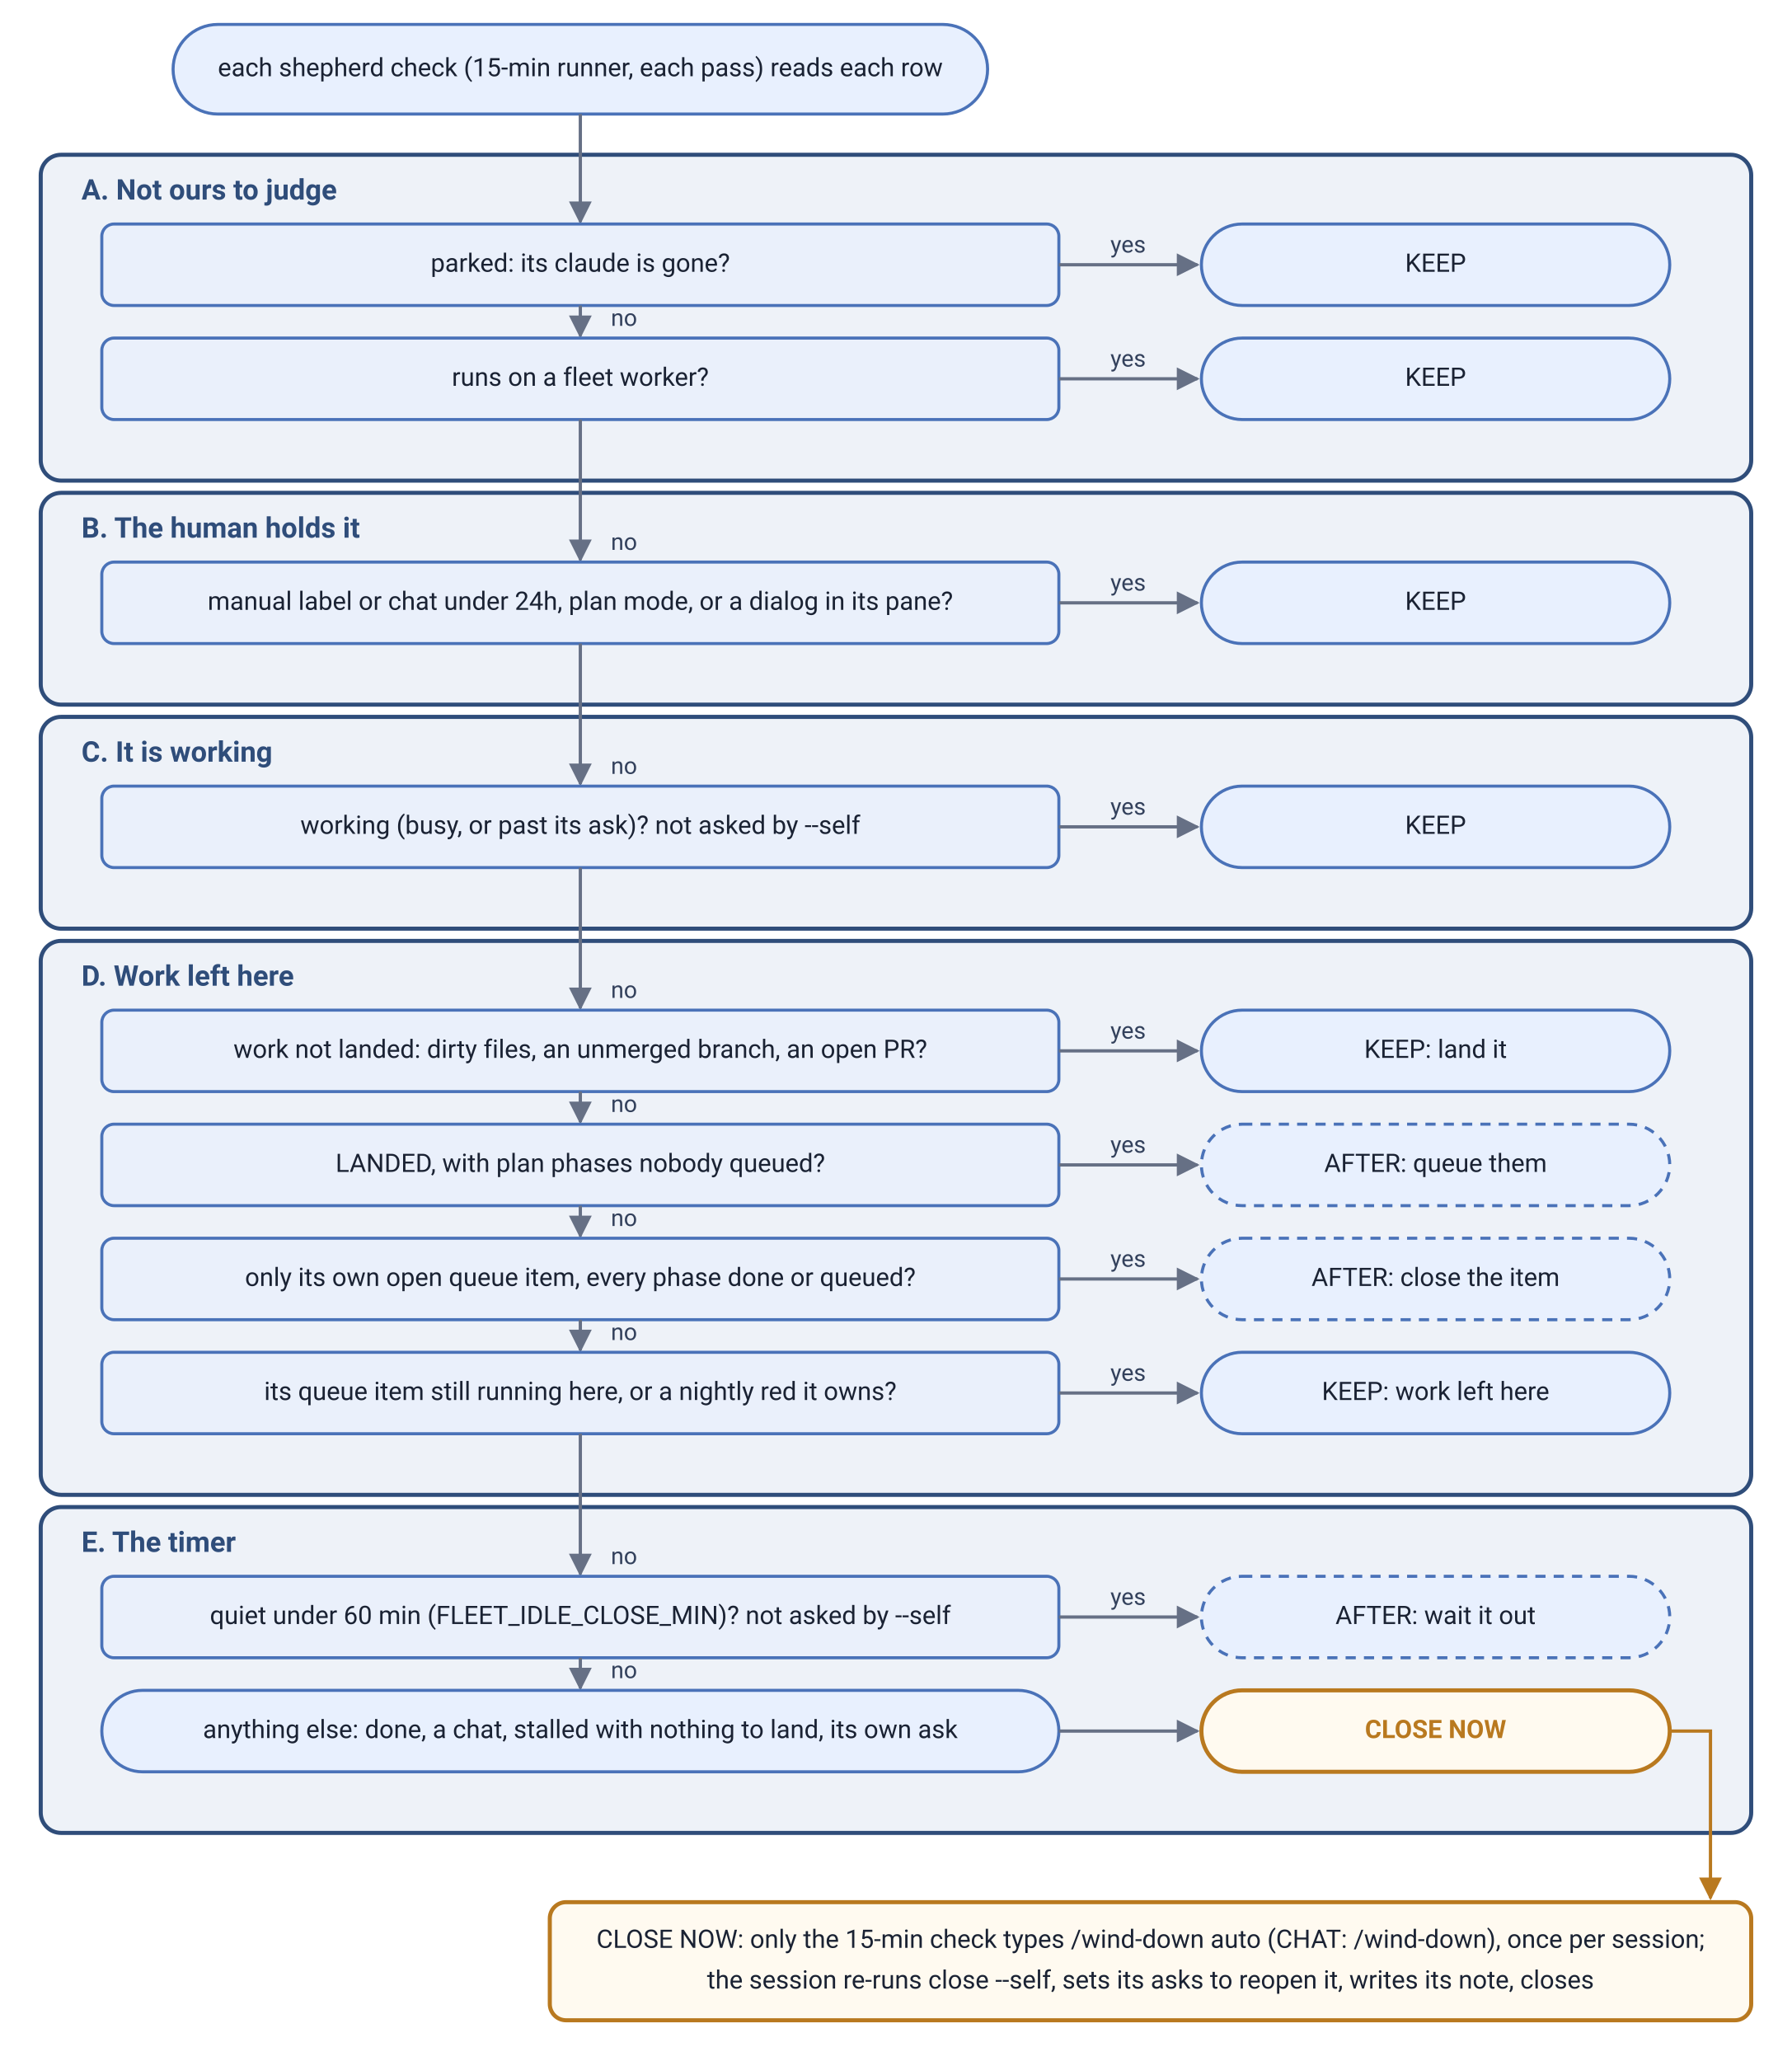
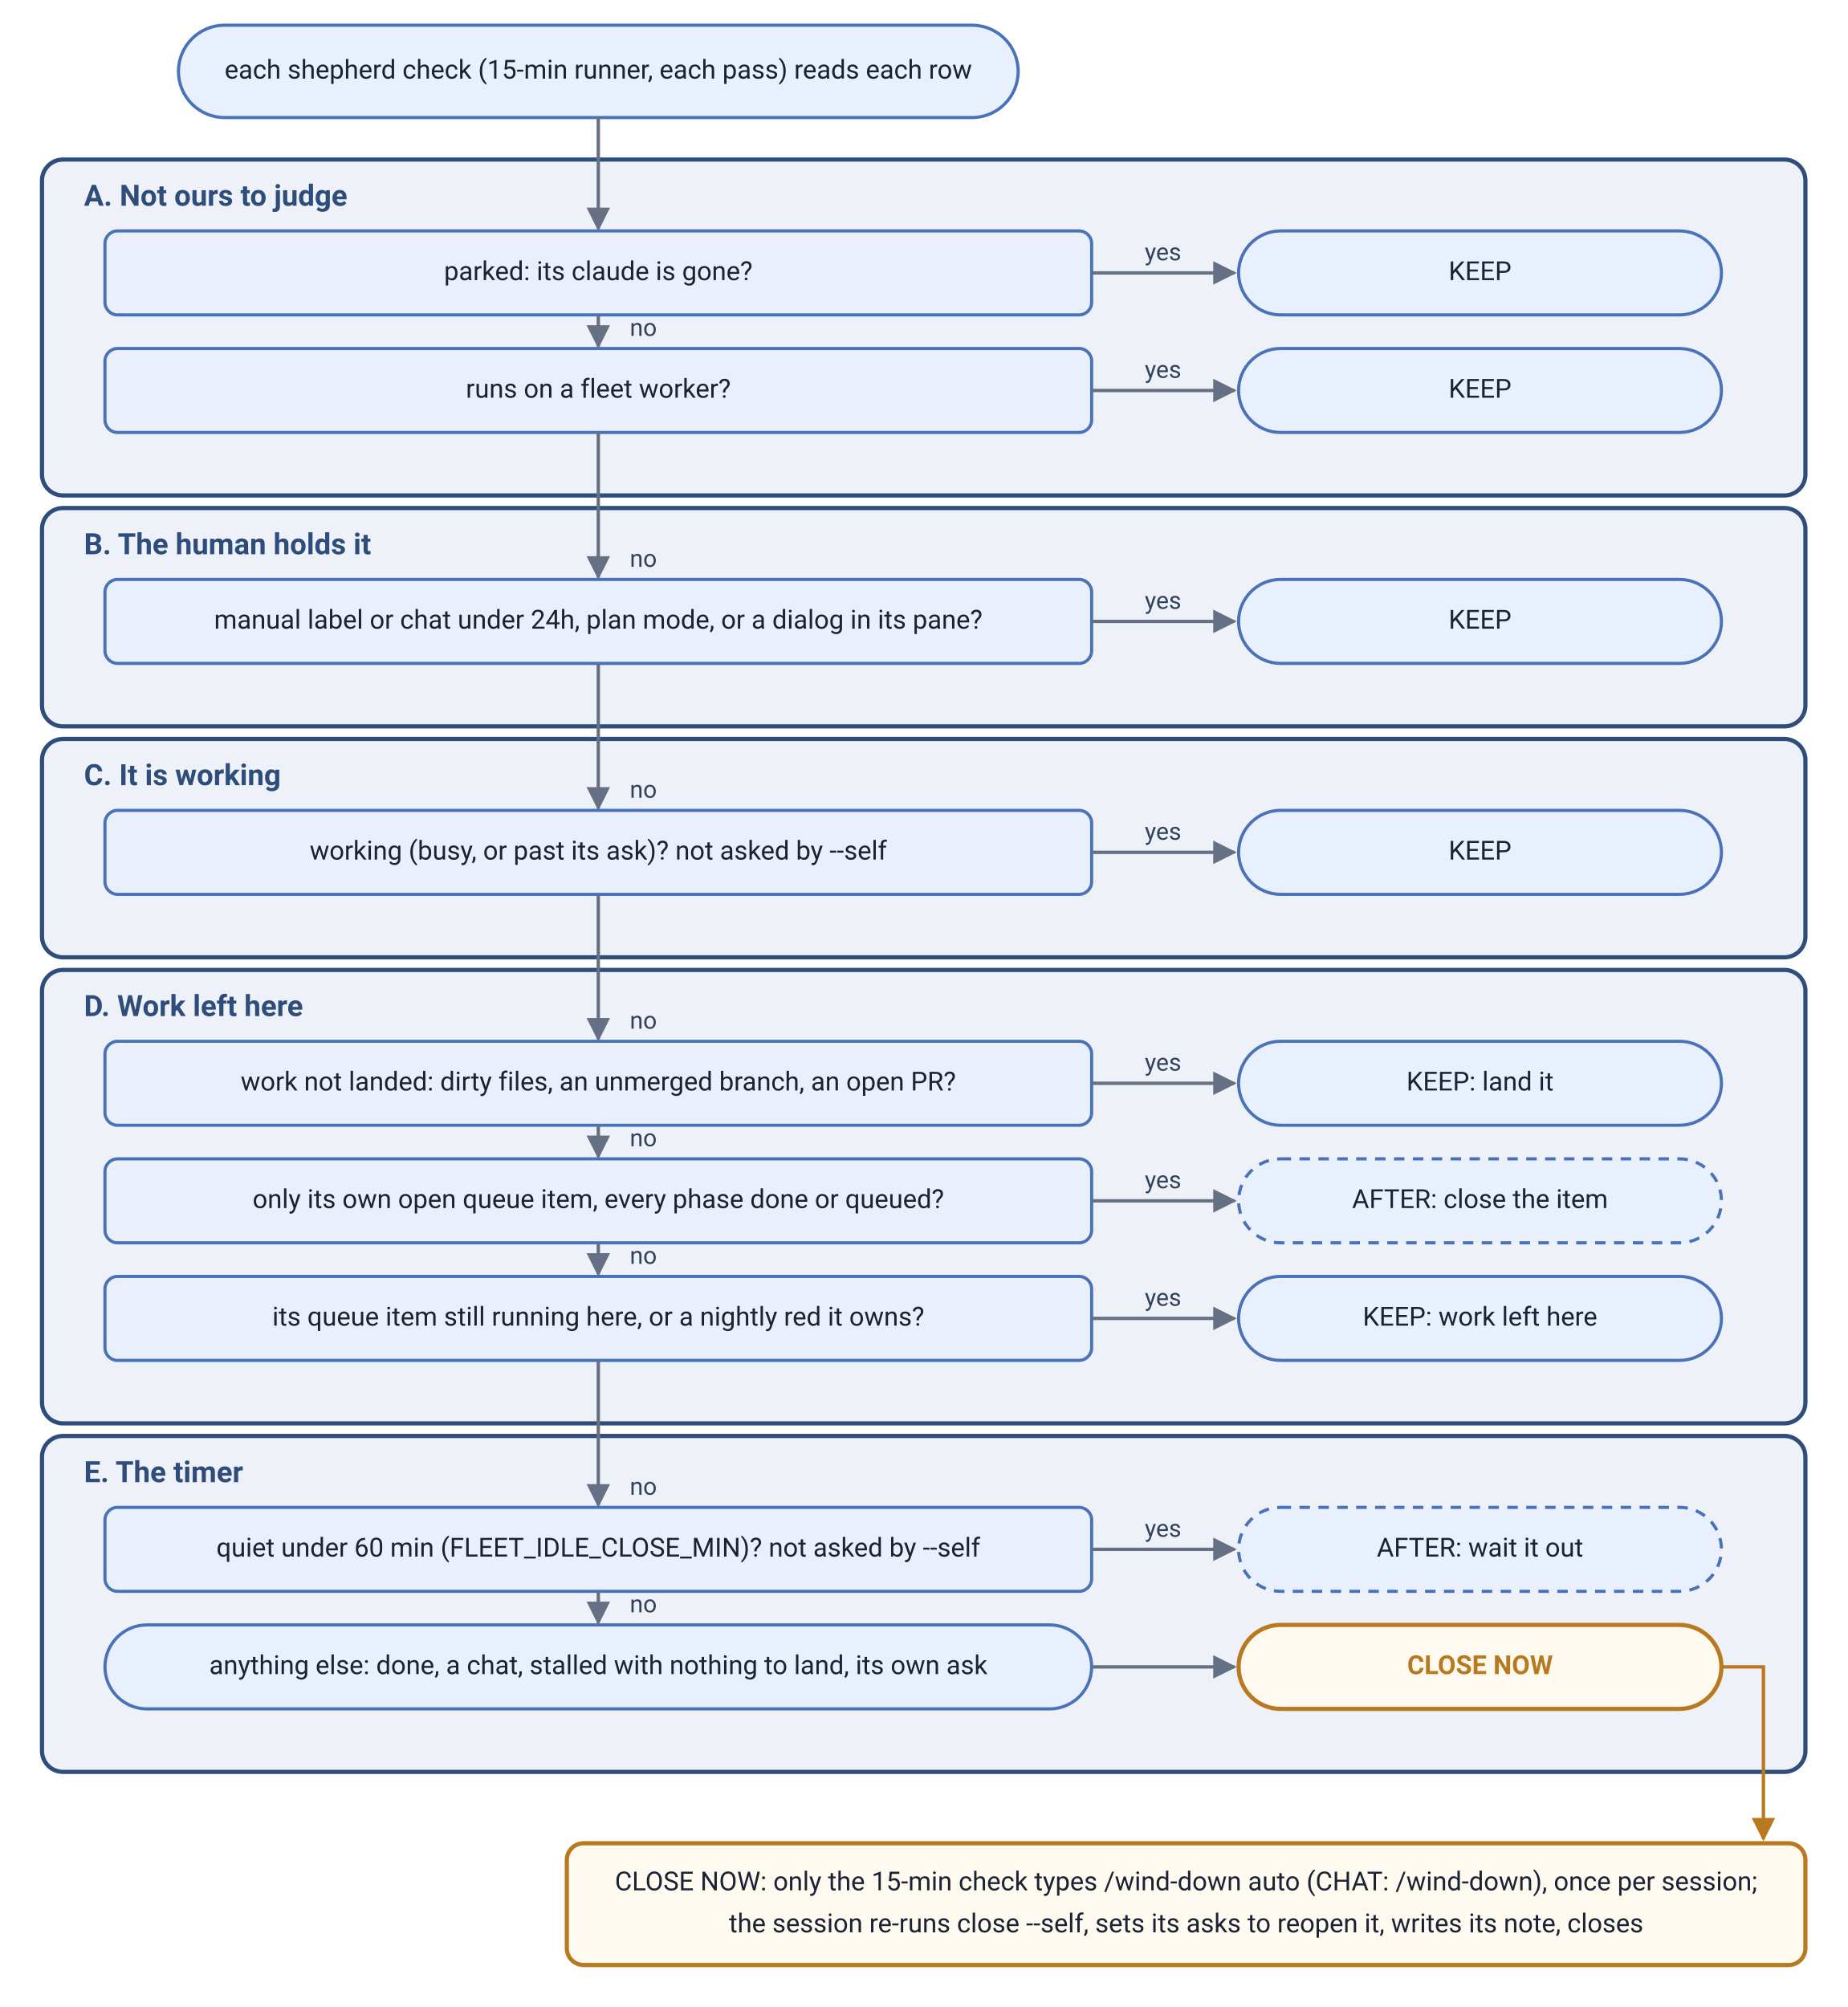
- <svg xmlns="http://www.w3.org/2000/svg" viewBox="0 0 880 1012" font-family="-apple-system, BlinkMacSystemFont, Segoe UI, Roboto, Helvetica, Arial, sans-serif">
+ <svg xmlns="http://www.w3.org/2000/svg" viewBox="0 0 880 956" font-family="-apple-system, BlinkMacSystemFont, Segoe UI, Roboto, Helvetica, Arial, sans-serif">
  <defs>
    <marker id="arrow" viewBox="0 0 10 10" refX="9" refY="5" markerWidth="7" markerHeight="7" orient="auto-start-reverse">
      <path d="M0,0 L10,5 L0,10 z" fill="#667085" />
    </marker>
    <marker id="arrow-amber" viewBox="0 0 10 10" refX="9" refY="5" markerWidth="7" markerHeight="7" orient="auto-start-reverse">
      <path d="M0,0 L10,5 L0,10 z" fill="#b9791f" />
    </marker>
    <style>
      .lane { fill:#eef2f8; stroke:#2f4d7a; stroke-width:2; }
      .lane-title { font-size:14px; font-weight:600; fill:#2f4d7a; text-anchor:middle; }
      .node { fill:#e8f0fe; stroke:#4a72b8; stroke-width:1.5; }
      .decision { fill:#eaf0fb; stroke:#4a72b8; stroke-width:1.5; }
      .label { font-size:14px; fill:#1a2233; text-anchor:middle; dominant-baseline:middle; }
      .label.sm { font-size:12.5px; }
      .edge { fill:none; stroke:#667085; stroke-width:1.6; marker-end:url(#arrow); }
      .elabel { font-size:11.5px; fill:#33415c; text-anchor:middle; }
    </style>
  </defs>
  <rect class="node" x="85" y="12" width="400" height="44" rx="22" />
  <text class="label sm" x="285" y="34">each shepherd check (15-min runner, each pass) reads each row</text>
  <rect class="lane" x="20" y="76" width="840" height="160" rx="10" />
  <text class="lane-title" x="40" y="98" style="text-anchor:start">A. Not ours to judge</text>
  <rect class="lane" x="20" y="242" width="840" height="104" rx="10" />
  <text class="lane-title" x="40" y="264" style="text-anchor:start">B. The human holds it</text>
  <rect class="lane" x="20" y="352" width="840" height="104" rx="10" />
  <text class="lane-title" x="40" y="374" style="text-anchor:start">C. It is working</text>
-   <rect class="lane" x="20" y="462" width="840" height="272" rx="10" />
+   <rect class="lane" x="20" y="462" width="840" height="216" rx="10" />
  <text class="lane-title" x="40" y="484" style="text-anchor:start">D. Work left here</text>
-   <rect class="lane" x="20" y="740" width="840" height="160" rx="10" />
-   <text class="lane-title" x="40" y="762" style="text-anchor:start">E. The timer</text>
+   <rect class="lane" x="20" y="684" width="840" height="160" rx="10" />
+   <text class="lane-title" x="40" y="706" style="text-anchor:start">E. The timer</text>
  <path class="edge" d="M285,56 V109" />
  <rect class="decision" x="50" y="110" width="470" height="40" rx="6" />
  <text class="label sm" x="285" y="130">parked: its claude is gone?</text>
  <path class="edge" d="M520,130 H588" />
  <text class="elabel" x="554" y="124">yes</text>
  <rect class="node" x="590" y="110" width="230" height="40" rx="20" />
  <text class="label sm" x="705" y="130">KEEP</text>
  <path class="edge" d="M285,150 V165" />
  <text class="elabel" x="300" y="160" style="text-anchor:start">no</text>
  <rect class="decision" x="50" y="166" width="470" height="40" rx="6" />
  <text class="label sm" x="285" y="186">runs on a fleet worker?</text>
  <path class="edge" d="M520,186 H588" />
  <text class="elabel" x="554" y="180">yes</text>
  <rect class="node" x="590" y="166" width="230" height="40" rx="20" />
  <text class="label sm" x="705" y="186">KEEP</text>
  <path class="edge" d="M285,206 V275" />
  <text class="elabel" x="300" y="270" style="text-anchor:start">no</text>
  <rect class="decision" x="50" y="276" width="470" height="40" rx="6" />
  <text class="label sm" x="285" y="296">manual label or chat under 24h, plan mode, or a dialog in its pane?</text>
  <path class="edge" d="M520,296 H588" />
  <text class="elabel" x="554" y="290">yes</text>
  <rect class="node" x="590" y="276" width="230" height="40" rx="20" />
  <text class="label sm" x="705" y="296">KEEP</text>
  <path class="edge" d="M285,316 V385" />
  <text class="elabel" x="300" y="380" style="text-anchor:start">no</text>
  <rect class="decision" x="50" y="386" width="470" height="40" rx="6" />
  <text class="label sm" x="285" y="406">working (busy, or past its ask)? not asked by --self</text>
  <path class="edge" d="M520,406 H588" />
  <text class="elabel" x="554" y="400">yes</text>
  <rect class="node" x="590" y="386" width="230" height="40" rx="20" />
  <text class="label sm" x="705" y="406">KEEP</text>
  <path class="edge" d="M285,426 V495" />
  <text class="elabel" x="300" y="490" style="text-anchor:start">no</text>
  <rect class="decision" x="50" y="496" width="470" height="40" rx="6" />
  <text class="label sm" x="285" y="516">work not landed: dirty files, an unmerged branch, an open PR?</text>
  <path class="edge" d="M520,516 H588" />
  <text class="elabel" x="554" y="510">yes</text>
  <rect class="node" x="590" y="496" width="230" height="40" rx="20" />
  <text class="label sm" x="705" y="516">KEEP: land it</text>
  <path class="edge" d="M285,536 V551" />
  <text class="elabel" x="300" y="546" style="text-anchor:start">no</text>
  <rect class="decision" x="50" y="552" width="470" height="40" rx="6" />
-   <text class="label sm" x="285" y="572">LANDED, with plan phases nobody queued?</text>
+   <text class="label sm" x="285" y="572">only its own open queue item, every phase done or queued?</text>
  <path class="edge" d="M520,572 H588" />
  <text class="elabel" x="554" y="566">yes</text>
  <rect class="node" x="590" y="552" width="230" height="40" rx="20" style="stroke-dasharray:5 4" />
-   <text class="label sm" x="705" y="572">AFTER: queue them</text>
+   <text class="label sm" x="705" y="572">AFTER: close the item</text>
  <path class="edge" d="M285,592 V607" />
  <text class="elabel" x="300" y="602" style="text-anchor:start">no</text>
  <rect class="decision" x="50" y="608" width="470" height="40" rx="6" />
-   <text class="label sm" x="285" y="628">only its own open queue item, every phase done or queued?</text>
+   <text class="label sm" x="285" y="628">its queue item still running here, or a nightly red it owns?</text>
  <path class="edge" d="M520,628 H588" />
  <text class="elabel" x="554" y="622">yes</text>
-   <rect class="node" x="590" y="608" width="230" height="40" rx="20" style="stroke-dasharray:5 4" />
-   <text class="label sm" x="705" y="628">AFTER: close the item</text>
-   <path class="edge" d="M285,648 V663" />
-   <text class="elabel" x="300" y="658" style="text-anchor:start">no</text>
-   <rect class="decision" x="50" y="664" width="470" height="40" rx="6" />
-   <text class="label sm" x="285" y="684">its queue item still running here, or a nightly red it owns?</text>
-   <path class="edge" d="M520,684 H588" />
-   <text class="elabel" x="554" y="678">yes</text>
-   <rect class="node" x="590" y="664" width="230" height="40" rx="20" />
-   <text class="label sm" x="705" y="684">KEEP: work left here</text>
-   <path class="edge" d="M285,704 V773" />
+   <rect class="node" x="590" y="608" width="230" height="40" rx="20" />
+   <text class="label sm" x="705" y="628">KEEP: work left here</text>
+   <path class="edge" d="M285,648 V717" />
+   <text class="elabel" x="300" y="712" style="text-anchor:start">no</text>
+   <rect class="decision" x="50" y="718" width="470" height="40" rx="6" />
+   <text class="label sm" x="285" y="738">quiet under 60 min (FLEET_IDLE_CLOSE_MIN)? not asked by --self</text>
+   <path class="edge" d="M520,738 H588" />
+   <text class="elabel" x="554" y="732">yes</text>
+   <rect class="node" x="590" y="718" width="230" height="40" rx="20" style="stroke-dasharray:5 4" />
+   <text class="label sm" x="705" y="738">AFTER: wait it out</text>
+   <path class="edge" d="M285,758 V773" />
  <text class="elabel" x="300" y="768" style="text-anchor:start">no</text>
-   <rect class="decision" x="50" y="774" width="470" height="40" rx="6" />
-   <text class="label sm" x="285" y="794">quiet under 60 min (FLEET_IDLE_CLOSE_MIN)? not asked by --self</text>
+   <rect class="node" x="50" y="774" width="470" height="40" rx="20" />
+   <text class="label sm" x="285" y="794">anything else: done, a chat, stalled with nothing to land, its own ask</text>
  <path class="edge" d="M520,794 H588" />
-   <text class="elabel" x="554" y="788">yes</text>
-   <rect class="node" x="590" y="774" width="230" height="40" rx="20" style="stroke-dasharray:5 4" />
-   <text class="label sm" x="705" y="794">AFTER: wait it out</text>
-   <path class="edge" d="M285,814 V829" />
-   <text class="elabel" x="300" y="824" style="text-anchor:start">no</text>
-   <rect class="node" x="50" y="830" width="470" height="40" rx="20" />
-   <text class="label sm" x="285" y="850">anything else: done, a chat, stalled with nothing to land, its own ask</text>
-   <path class="edge" d="M520,850 H588" />
-   <rect class="node" x="590" y="830" width="230" height="40" rx="20" style="fill:#fffaf0;stroke:#b9791f;stroke-width:2" />
-   <text class="label sm" x="705" y="850" style="fill:#b9791f;font-weight:600">CLOSE NOW</text>
-   <path class="edge" d="M820,850 H840 V932" style="stroke:#b9791f;marker-end:url(#arrow-amber)" />
-   <rect class="node" x="270" y="934" width="590" height="58" rx="8" style="fill:#fffaf0;stroke:#b9791f;stroke-width:2" />
-   <text class="label sm" x="565" y="953">CLOSE NOW: only the 15-min check types /wind-down auto (CHAT: /wind-down), once per session;</text>
-   <text class="label sm" x="565" y="973">the session re-runs close --self, sets its asks to reopen it, writes its note, closes</text>
+   <rect class="node" x="590" y="774" width="230" height="40" rx="20" style="fill:#fffaf0;stroke:#b9791f;stroke-width:2" />
+   <text class="label sm" x="705" y="794" style="fill:#b9791f;font-weight:600">CLOSE NOW</text>
+   <path class="edge" d="M820,794 H840 V876" style="stroke:#b9791f;marker-end:url(#arrow-amber)" />
+   <rect class="node" x="270" y="878" width="590" height="58" rx="8" style="fill:#fffaf0;stroke:#b9791f;stroke-width:2" />
+   <text class="label sm" x="565" y="897">CLOSE NOW: only the 15-min check types /wind-down auto (CHAT: /wind-down), once per session;</text>
+   <text class="label sm" x="565" y="917">the session re-runs close --self, sets its asks to reopen it, writes its note, closes</text>
</svg>
